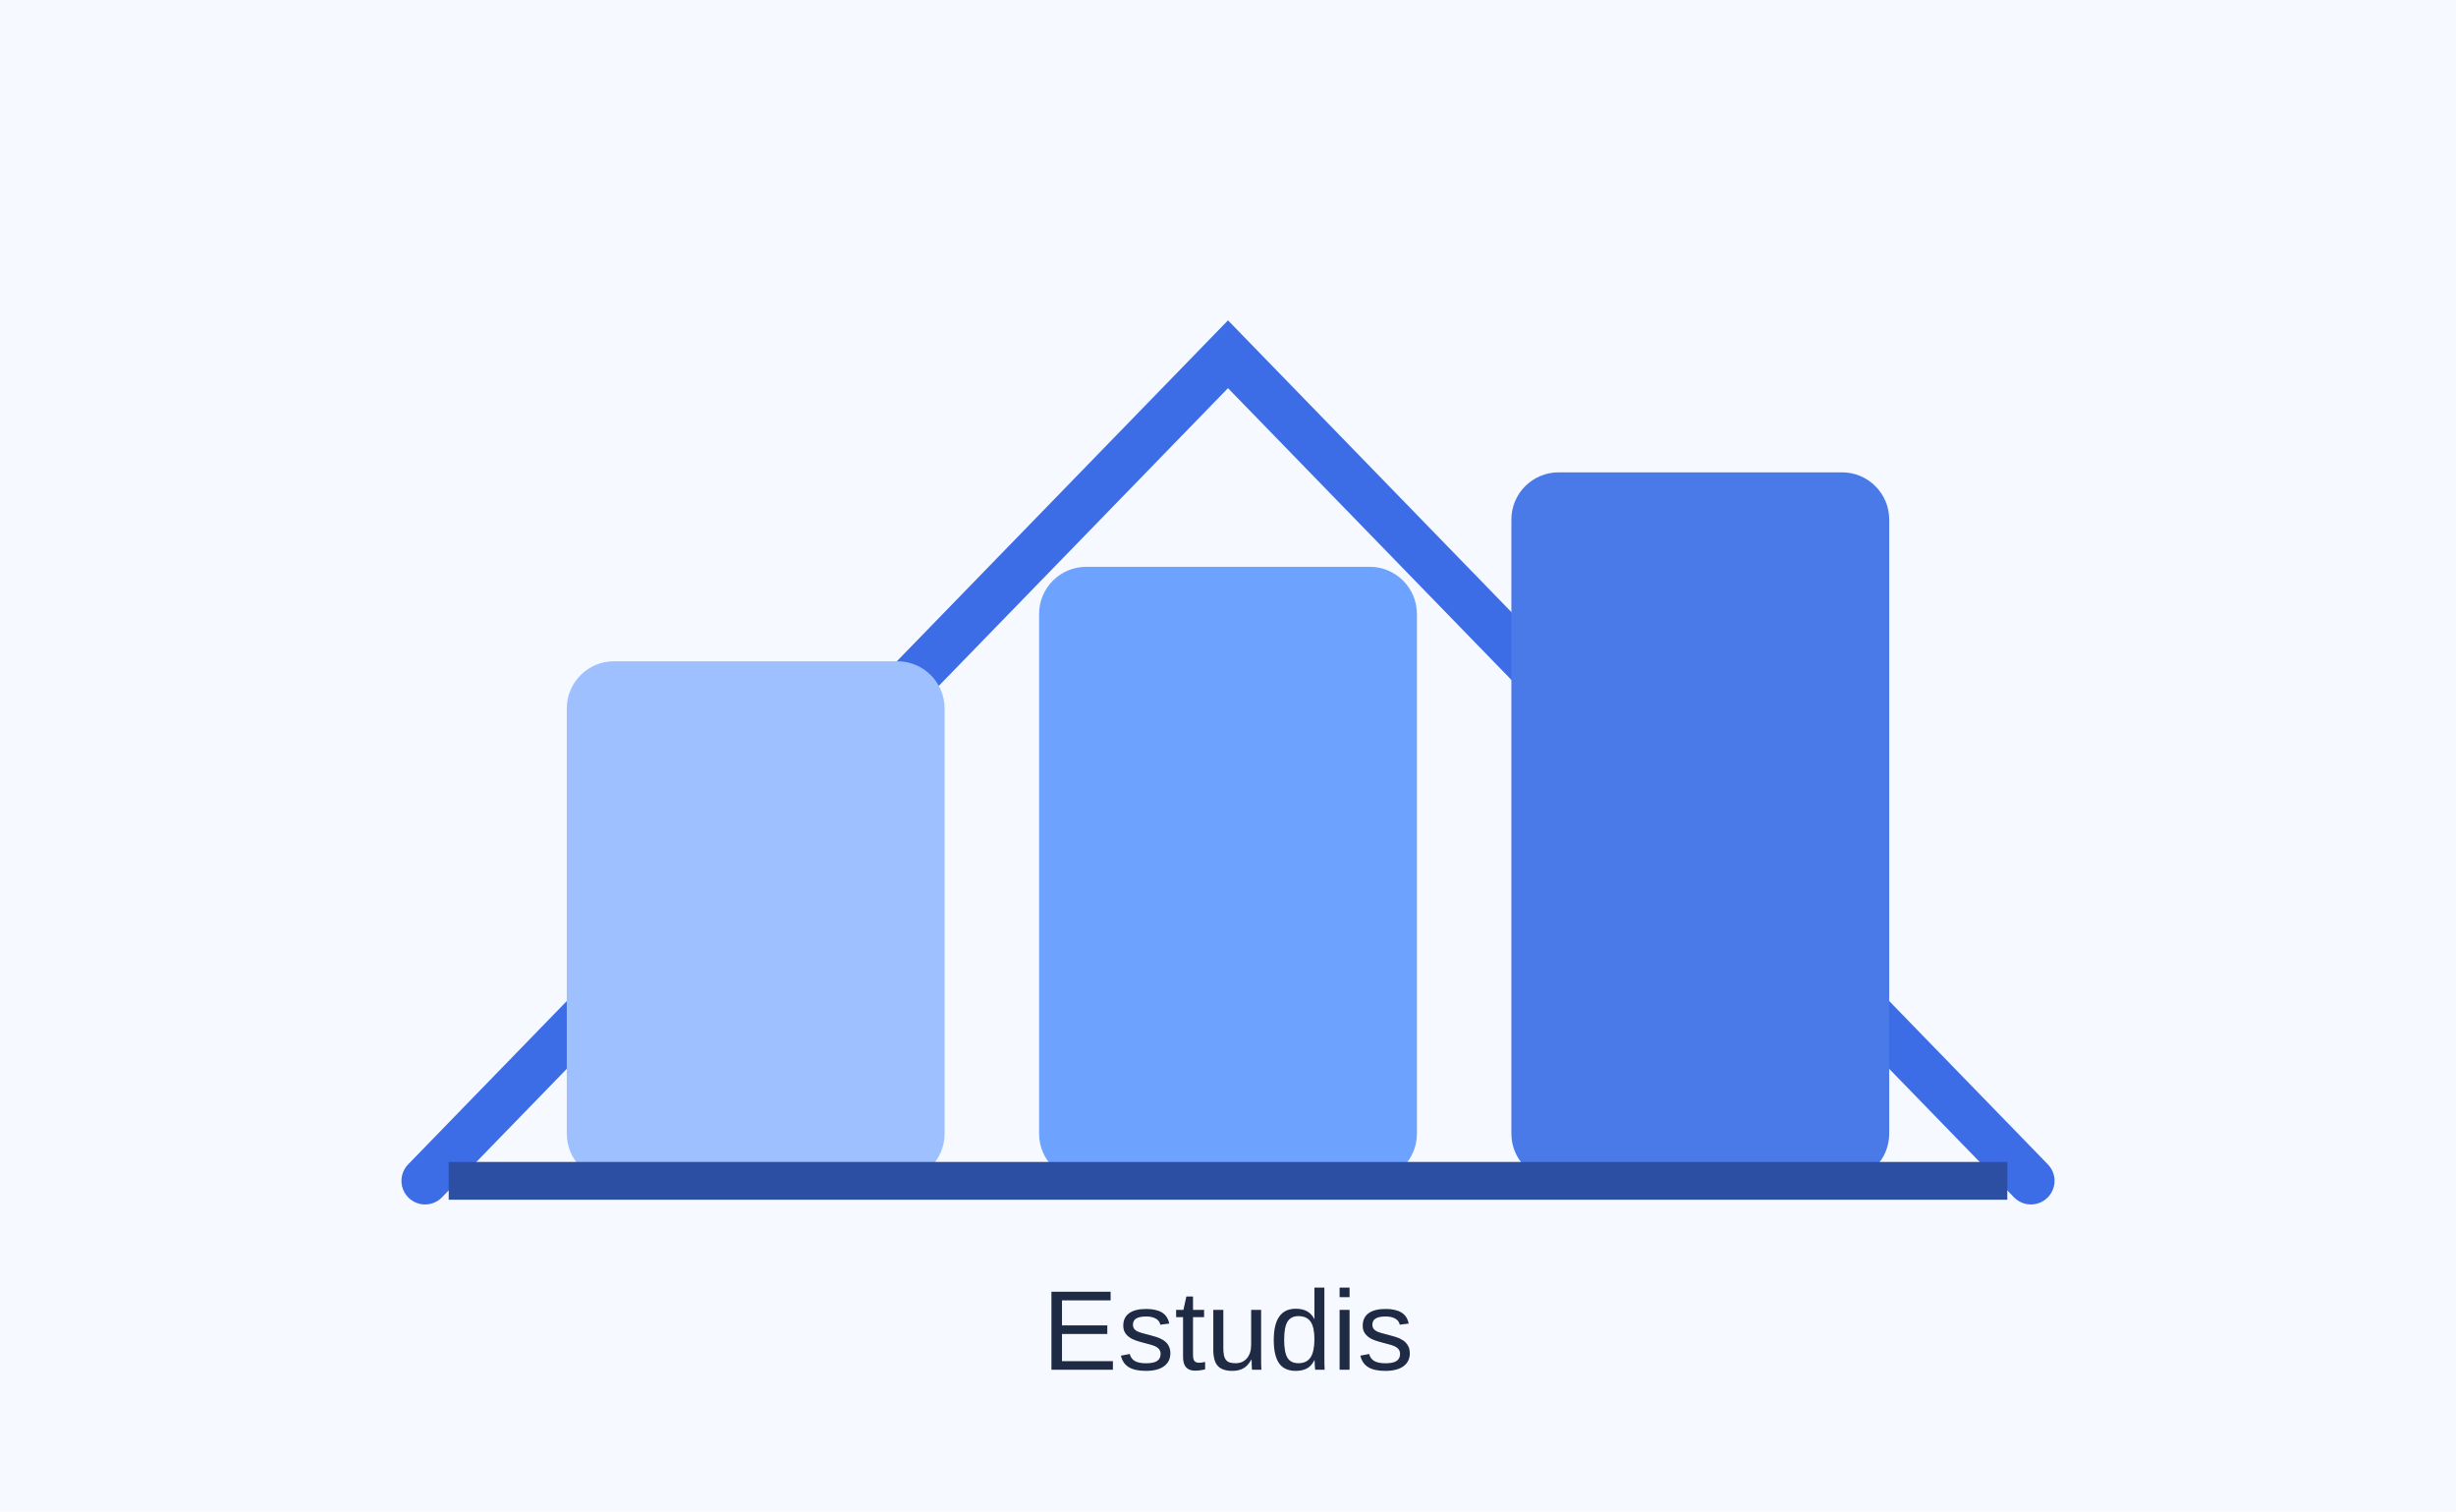
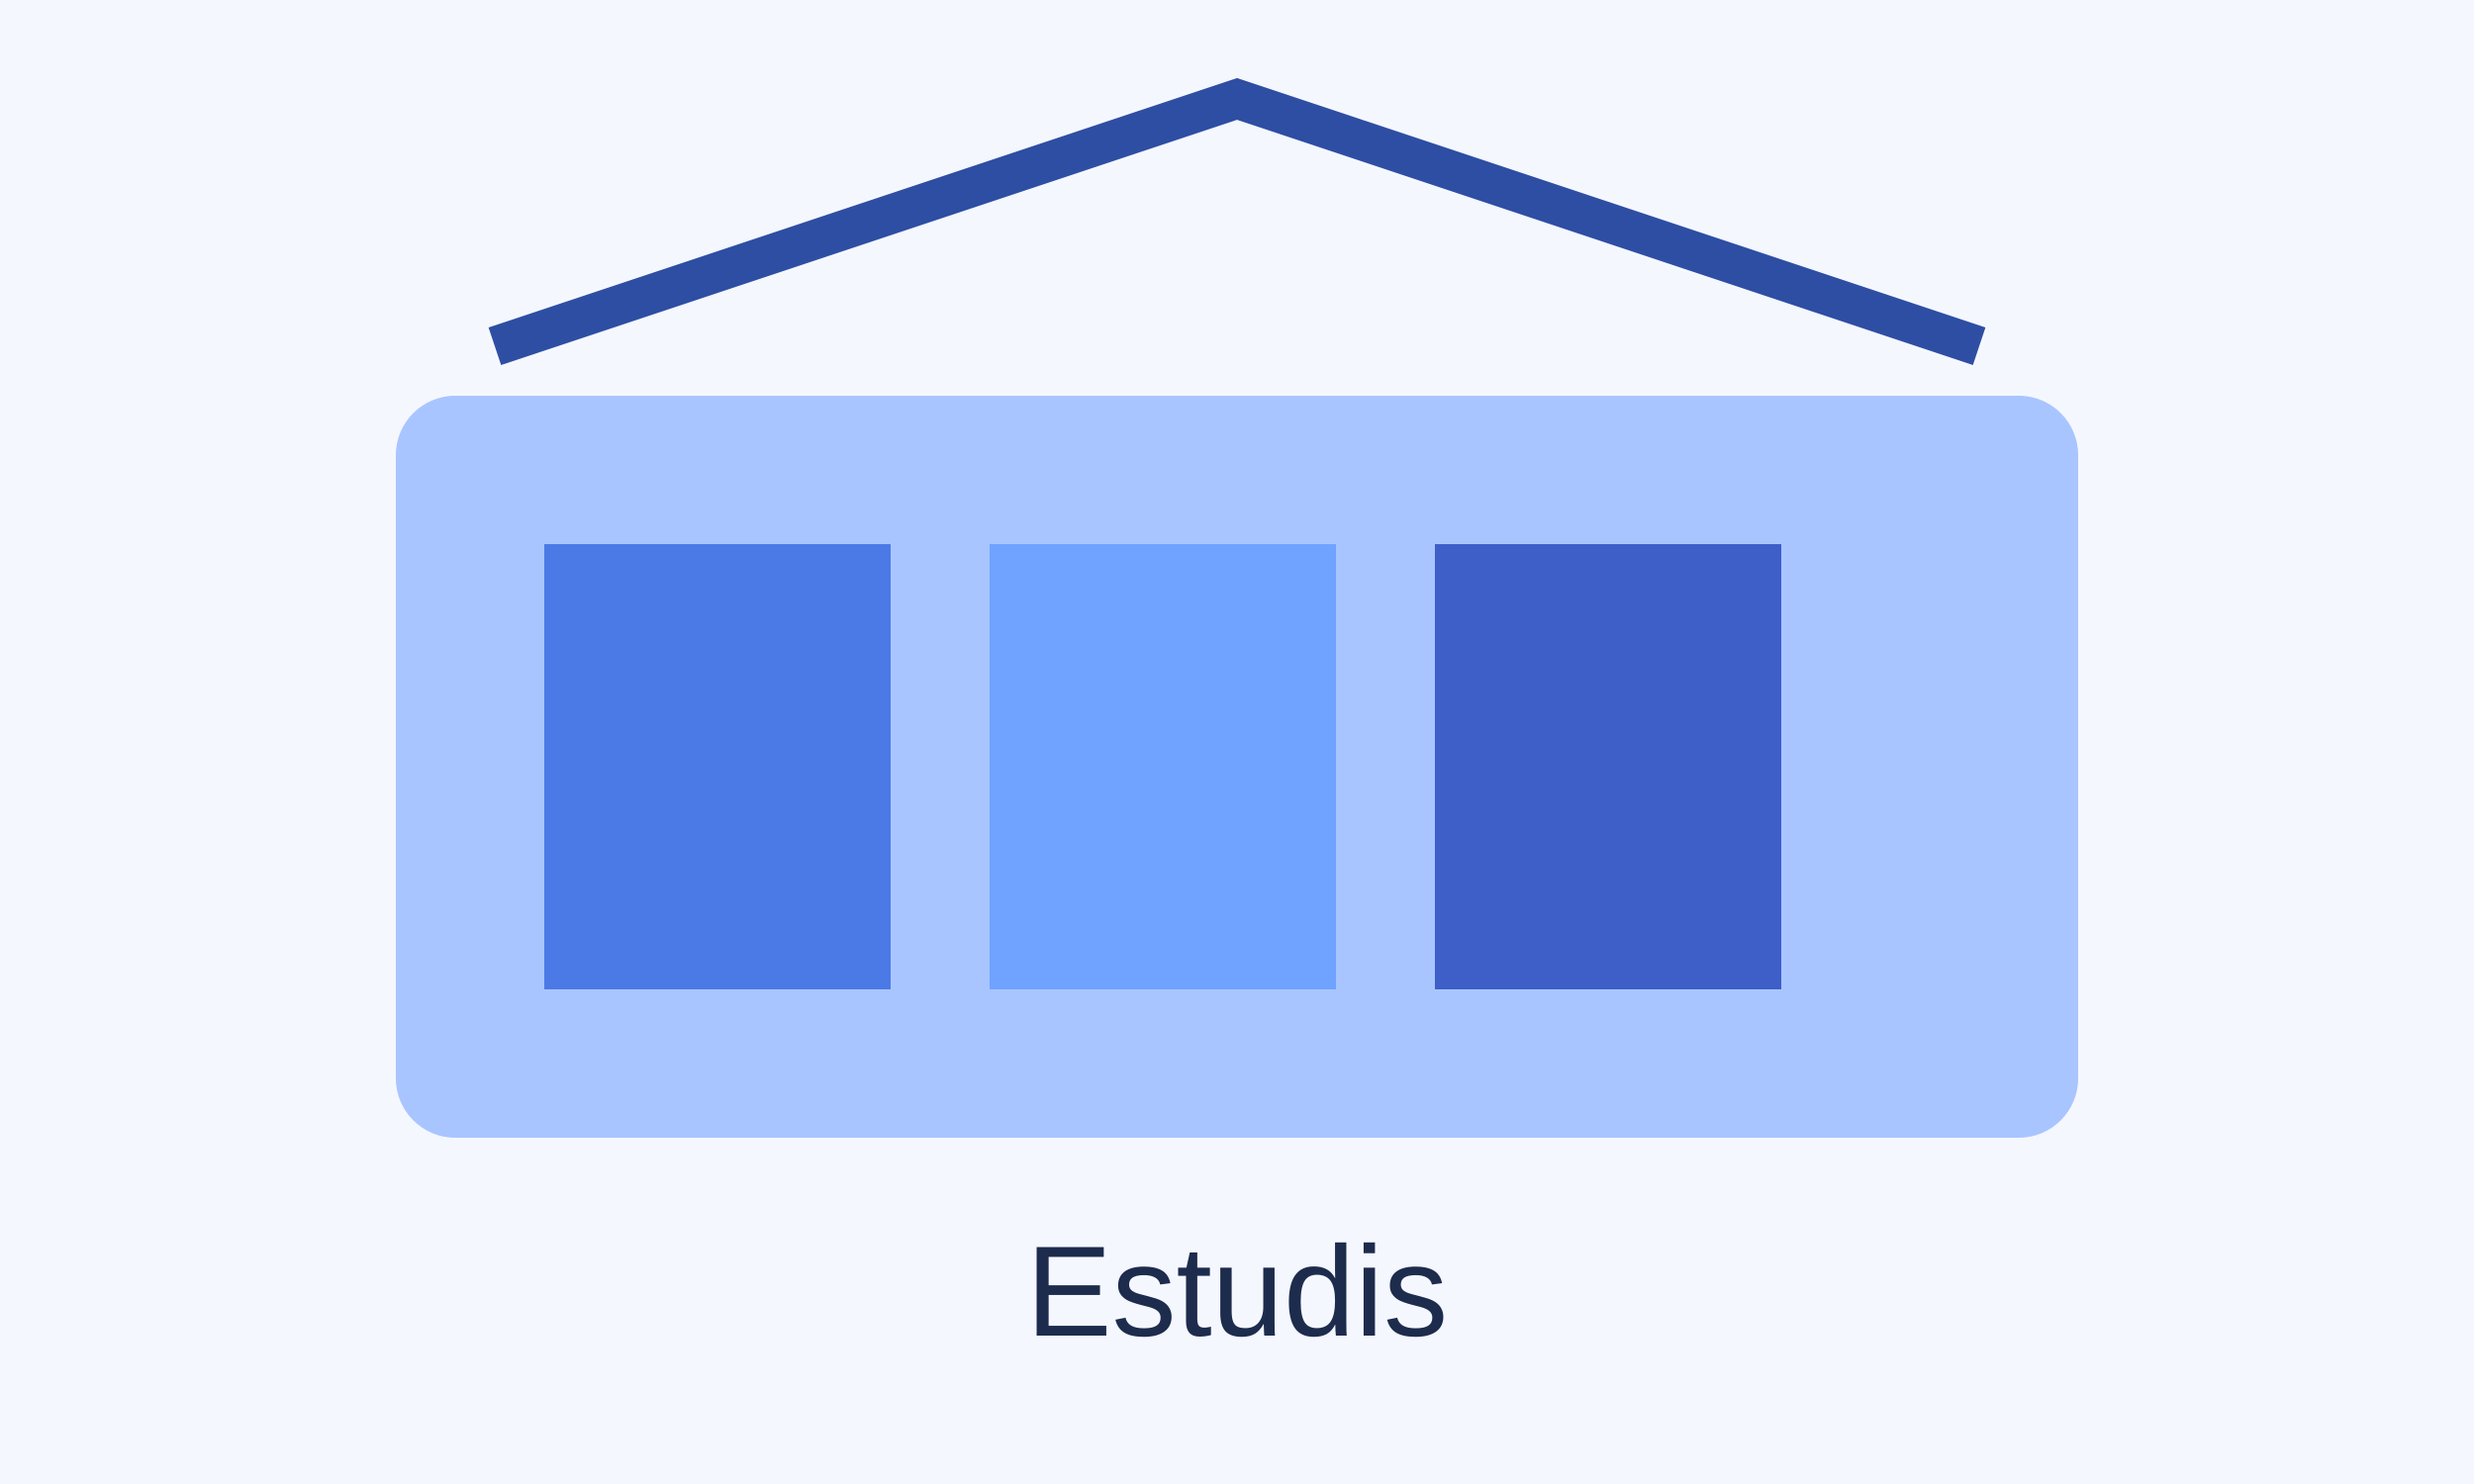
- <svg xmlns="http://www.w3.org/2000/svg" width="520" height="320" viewBox="0 0 520 320">
-   <rect width="520" height="320" fill="#f6f9ff" />
-   <path d="M90 250 L260 75 L430 250" fill="none" stroke="#3d6de6" stroke-width="10" stroke-linecap="round" />
-   <rect x="120" y="140" width="80" height="110" rx="10" fill="#9ec0ff" />
-   <rect x="220" y="120" width="80" height="130" rx="10" fill="#6ea2ff" />
-   <rect x="320" y="100" width="80" height="150" rx="10" fill="#4a7ae7" />
-   <line x1="95" y1="250" x2="425" y2="250" stroke="#2c4ea3" stroke-width="8" />
-   <text x="260" y="290" text-anchor="middle" font-family="Arial, sans-serif" font-size="24" fill="#1f2a44">Estudis</text>
+ <svg xmlns="http://www.w3.org/2000/svg" width="500" height="300" viewBox="0 0 500 300">
+   <rect width="500" height="300" fill="#f5f7ff" />
+   <rect x="80" y="80" width="340" height="150" rx="12" fill="#a9c5ff" />
+   <rect x="110" y="110" width="70" height="90" fill="#4b7ae6" />
+   <rect x="200" y="110" width="70" height="90" fill="#6fa3ff" />
+   <rect x="290" y="110" width="70" height="90" fill="#3e5ec8" />
+   <path d="M100 70 L250 20 L400 70" fill="none" stroke="#2d4ea3" stroke-width="8" />
+   <text x="250" y="270" text-anchor="middle" font-family="Arial, sans-serif" font-size="26" fill="#1d2c4d">Estudis</text>
</svg>
